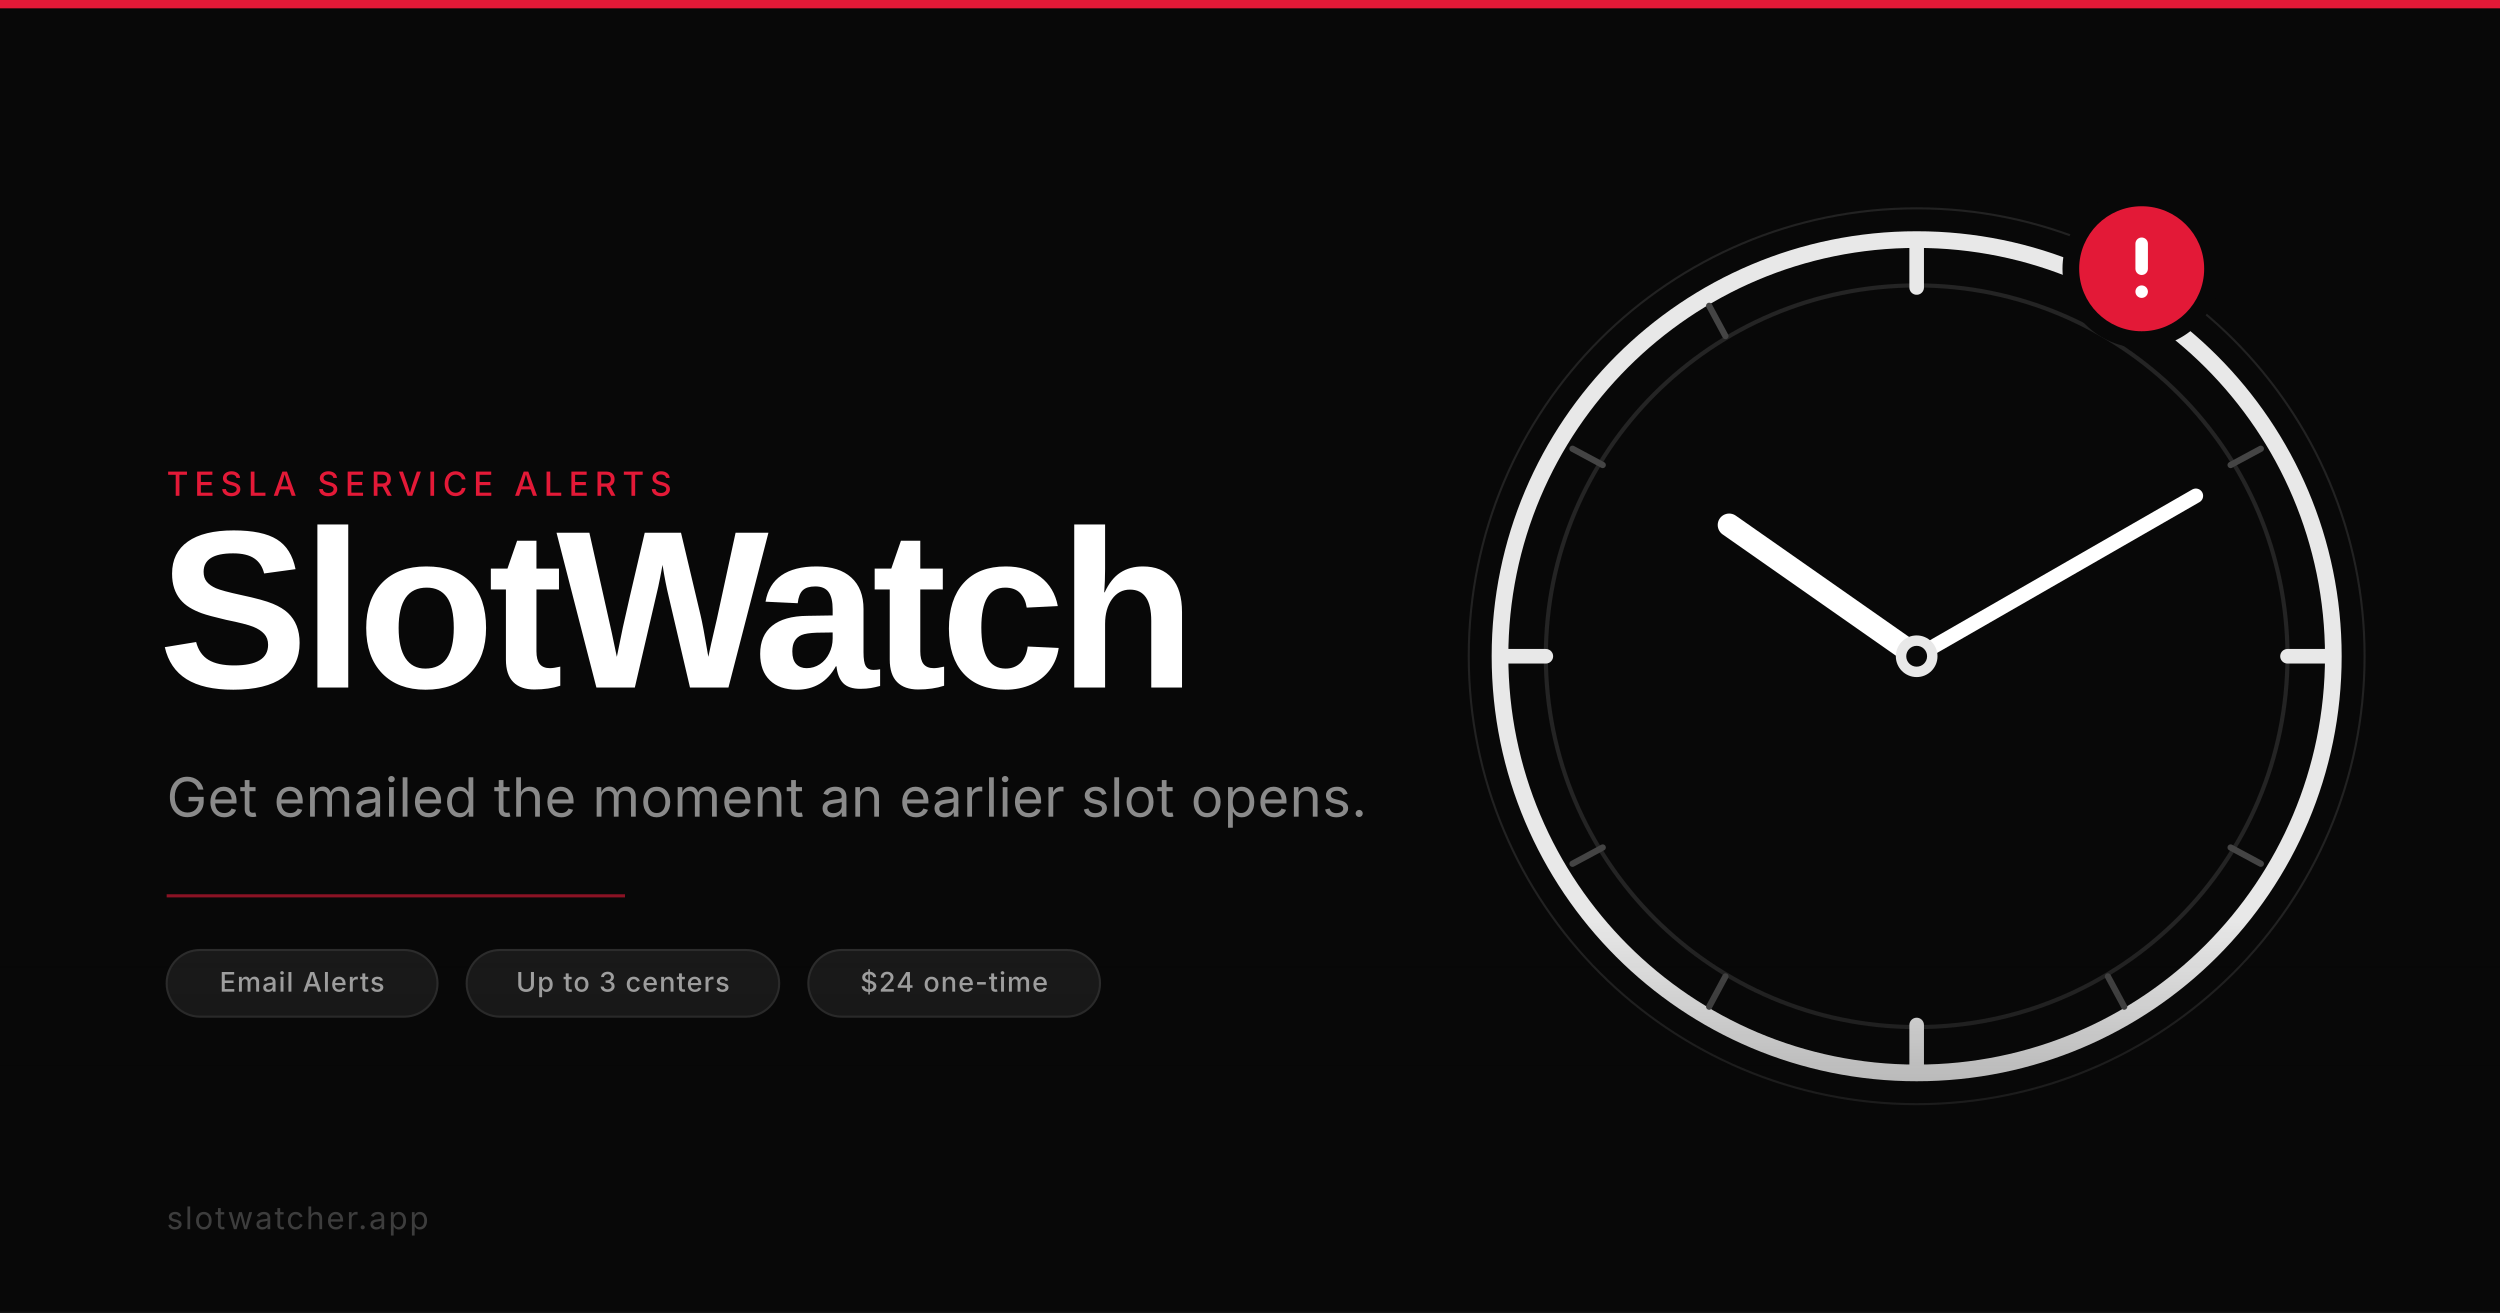
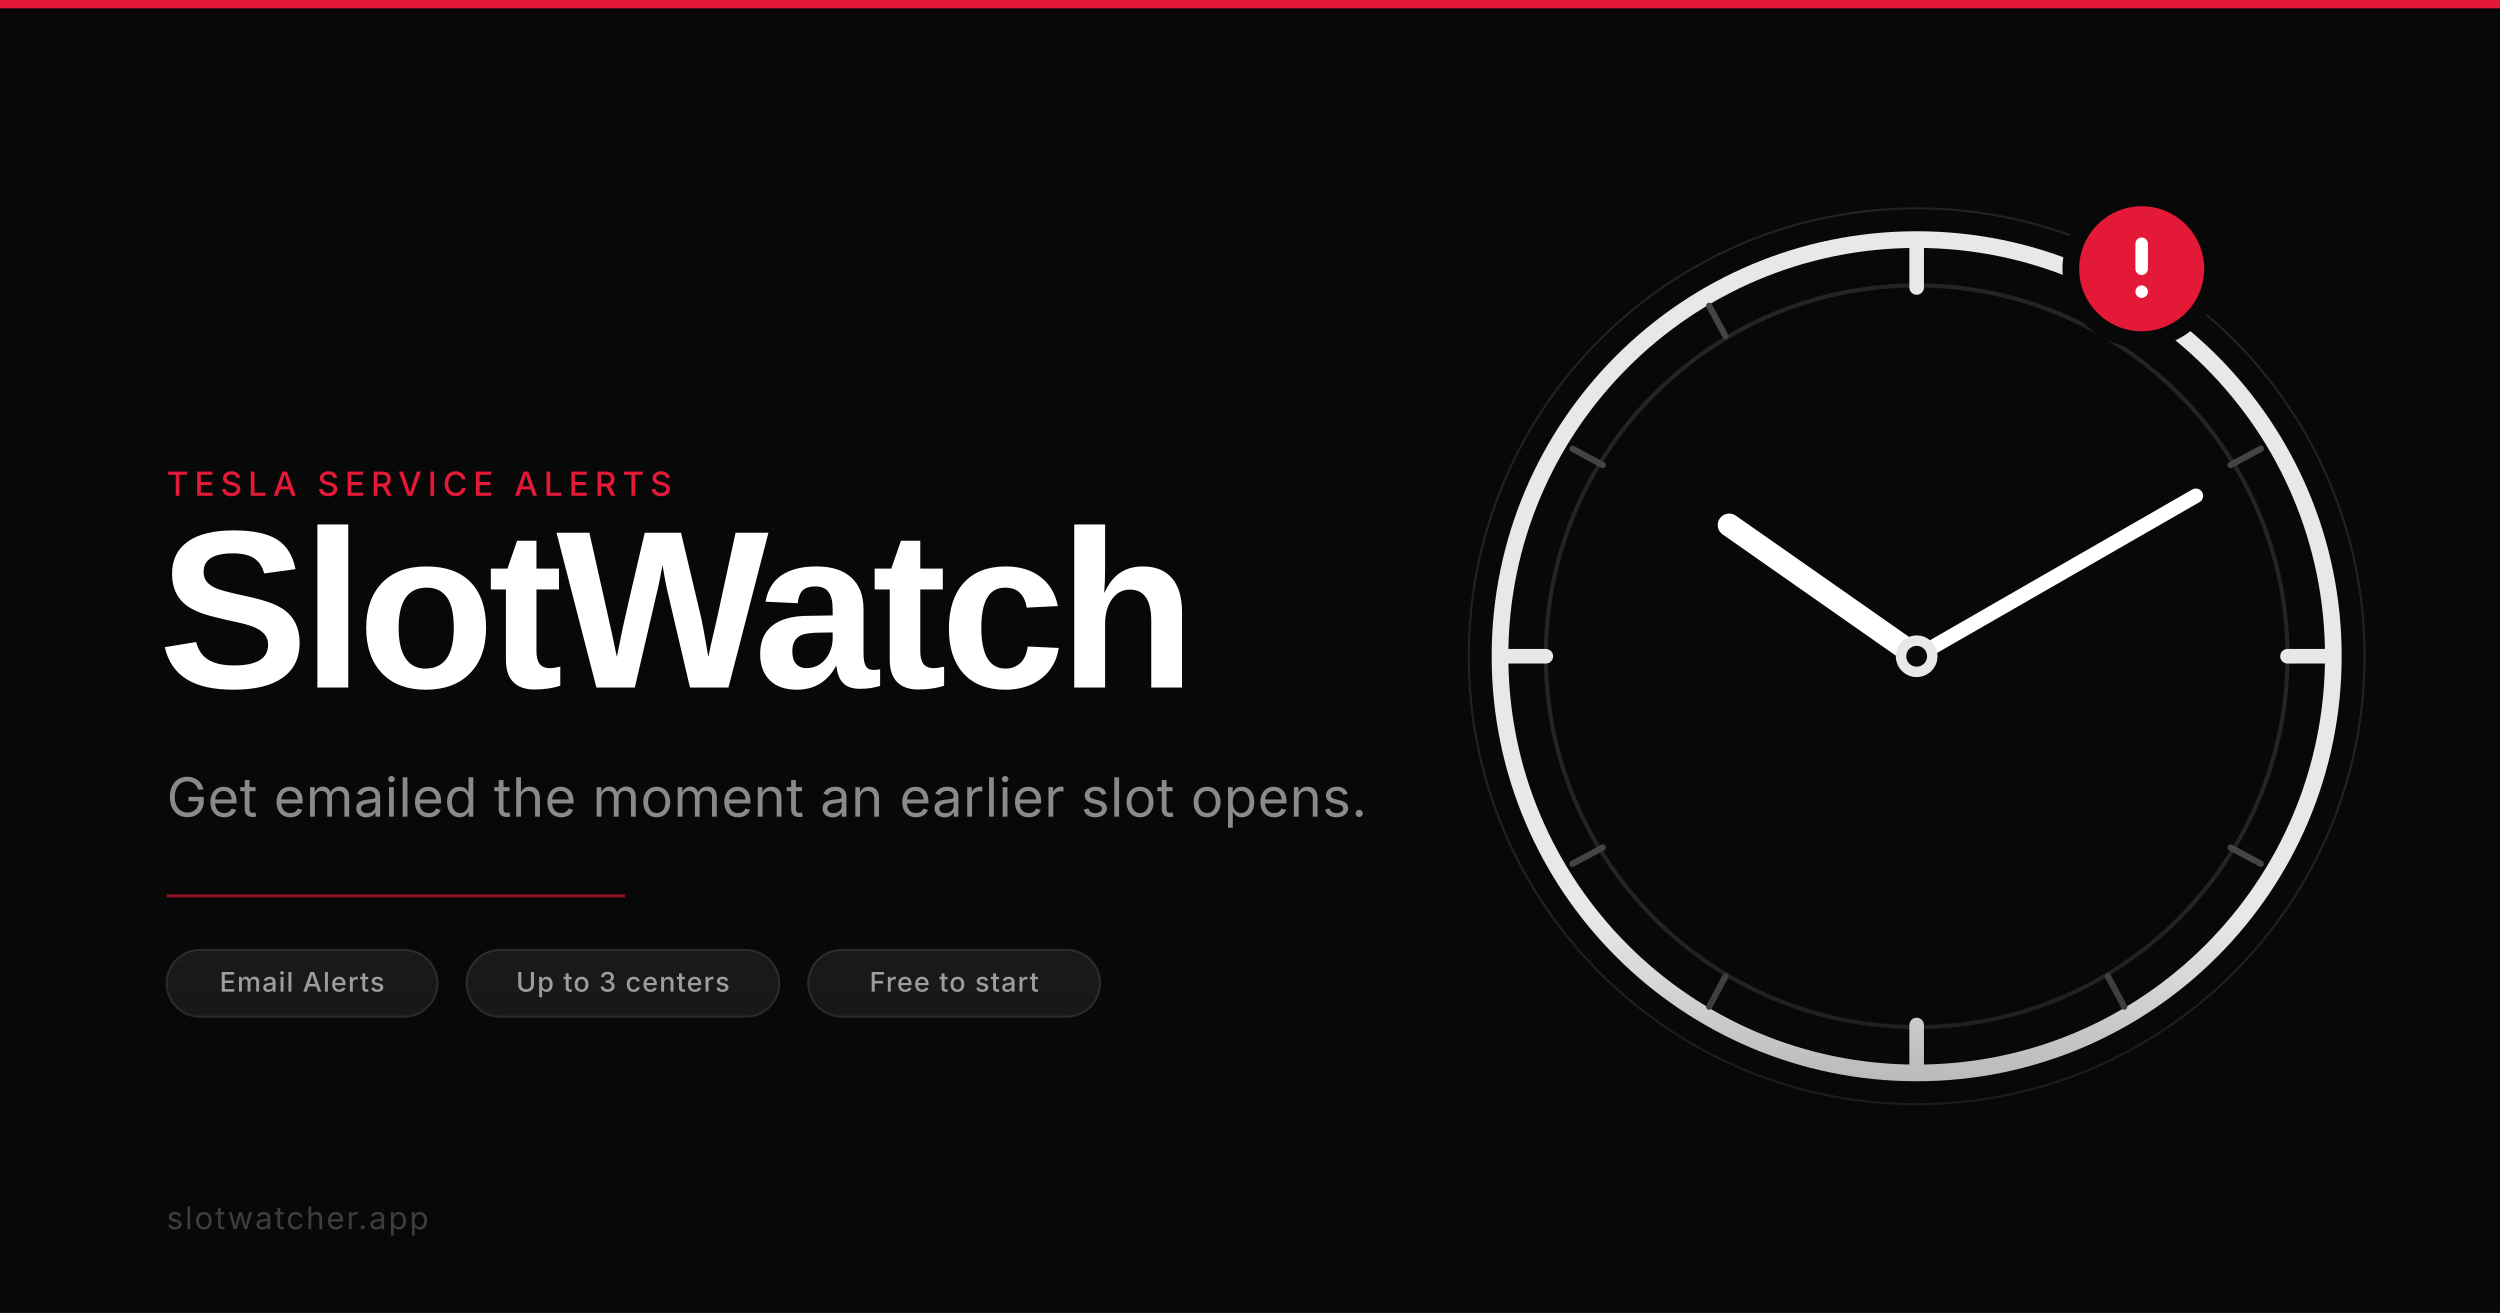
<svg xmlns="http://www.w3.org/2000/svg" viewBox="0 0 1200 630" width="1200" height="630" fill="none">
  <rect width="1200" height="630" fill="#080808" />
  <rect x="0" y="0" width="1200" height="4" fill="#e31937" />
  <line x1="0" y1="630" x2="1200" y2="630" stroke="#1a1a1a" stroke-width="1" />
  <text x="80" y="238" font-family="system-ui, -apple-system, 'Helvetica Neue', sans-serif" font-size="16" font-weight="500" letter-spacing="0.18em" fill="#e31937" text-transform="uppercase">TESLA SERVICE ALERTS</text>
  <text x="76" y="330" font-family="system-ui, -apple-system, 'Helvetica Neue', Arial, sans-serif" font-size="108" font-weight="700" fill="#ffffff" letter-spacing="-0.03em">SlotWatch</text>
  <text x="80" y="392" font-family="system-ui, -apple-system, 'Helvetica Neue', sans-serif" font-size="26" font-weight="400" fill="#8a8a8a" letter-spacing="0.01em">Get emailed the moment an earlier slot opens.</text>
  <line x1="80" y1="430" x2="300" y2="430" stroke="#e31937" stroke-width="1.5" opacity="0.6" />
  <rect x="80" y="456" width="130" height="32" rx="16" fill="#1a1a1a" stroke="#2e2e2e" stroke-width="1" />
  <text x="145" y="476" font-family="system-ui,-apple-system,sans-serif" font-size="13" font-weight="500" fill="#aaaaaa" text-anchor="middle" letter-spacing="0.04em">Email Alerts</text>
  <rect x="224" y="456" width="150" height="32" rx="16" fill="#1a1a1a" stroke="#2e2e2e" stroke-width="1" />
  <text x="299" y="476" font-family="system-ui,-apple-system,sans-serif" font-size="13" font-weight="500" fill="#aaaaaa" text-anchor="middle" letter-spacing="0.04em">Up to 3 centers</text>
  <rect x="388" y="456" width="140" height="32" rx="16" fill="#1a1a1a" stroke="#2e2e2e" stroke-width="1" />
-   <text x="458" y="476" font-family="system-ui,-apple-system,sans-serif" font-size="13" font-weight="500" fill="#aaaaaa" text-anchor="middle" letter-spacing="0.04em">$24 one-time</text>
+   <text x="458" y="476" font-family="system-ui,-apple-system,sans-serif" font-size="13" font-weight="500" fill="#aaaaaa" text-anchor="middle" letter-spacing="0.04em">Free to start</text>
  <circle cx="920" cy="315" r="215" stroke="#222222" stroke-width="1" />
  <circle cx="920" cy="315" r="200" stroke="#e8e8e8" stroke-width="8" />
  <circle cx="920" cy="315" r="178" stroke="#2a2a2a" stroke-width="2" opacity="0.8" />
  <line x1="920" y1="118" x2="920" y2="138" stroke="#e8e8e8" stroke-width="7" stroke-linecap="round" />
  <line x1="1118" y1="315" x2="1098" y2="315" stroke="#e8e8e8" stroke-width="7" stroke-linecap="round" />
  <line x1="920" y1="512" x2="920" y2="492" stroke="#e8e8e8" stroke-width="7" stroke-linecap="round" />
  <line x1="722" y1="315" x2="742" y2="315" stroke="#e8e8e8" stroke-width="7" stroke-linecap="round" />
  <line x1="1019.6" y1="146.8" x2="1011.8" y2="161.3" stroke="#444444" stroke-width="3" stroke-linecap="round" />
  <line x1="1085.2" y1="215.4" x2="1070.7" y2="223.2" stroke="#444444" stroke-width="3" stroke-linecap="round" />
  <line x1="1085.2" y1="414.6" x2="1070.7" y2="406.8" stroke="#444444" stroke-width="3" stroke-linecap="round" />
  <line x1="1019.6" y1="483.2" x2="1011.8" y2="468.7" stroke="#444444" stroke-width="3" stroke-linecap="round" />
  <line x1="820.4" y1="146.8" x2="828.2" y2="161.3" stroke="#444444" stroke-width="3" stroke-linecap="round" />
  <line x1="754.8" y1="215.4" x2="769.3" y2="223.2" stroke="#444444" stroke-width="3" stroke-linecap="round" />
  <line x1="754.8" y1="414.6" x2="769.3" y2="406.8" stroke="#444444" stroke-width="3" stroke-linecap="round" />
  <line x1="820.4" y1="483.2" x2="828.2" y2="468.7" stroke="#444444" stroke-width="3" stroke-linecap="round" />
  <line x1="920" y1="315" x2="830" y2="252" stroke="#ffffff" stroke-width="11" stroke-linecap="round" />
  <line x1="920" y1="315" x2="1054" y2="238" stroke="#ffffff" stroke-width="7" stroke-linecap="round" />
  <circle cx="920" cy="315" r="10" fill="#e8e8e8" />
  <circle cx="920" cy="315" r="5" fill="#080808" />
  <circle cx="1028" cy="129" r="38" fill="#080808" />
  <circle cx="1028" cy="129" r="30" fill="#e31937" />
  <rect x="1025" y="114" width="6" height="18" rx="3" fill="#ffffff" />
  <rect x="1025" y="137" width="6" height="6" rx="3" fill="#ffffff" />
  <defs>
    <linearGradient id="vignette" x1="0" y1="0" x2="0" y2="1">
      <stop offset="0.7" stop-color="#080808" stop-opacity="0" />
      <stop offset="1" stop-color="#080808" stop-opacity="0.5" />
    </linearGradient>
  </defs>
  <rect width="1200" height="630" fill="url(#vignette)" />
  <text x="80" y="590" font-family="system-ui,-apple-system,sans-serif" font-size="15" fill="#3d3d3d" letter-spacing="0.06em">slotwatcher.app</text>
</svg>
